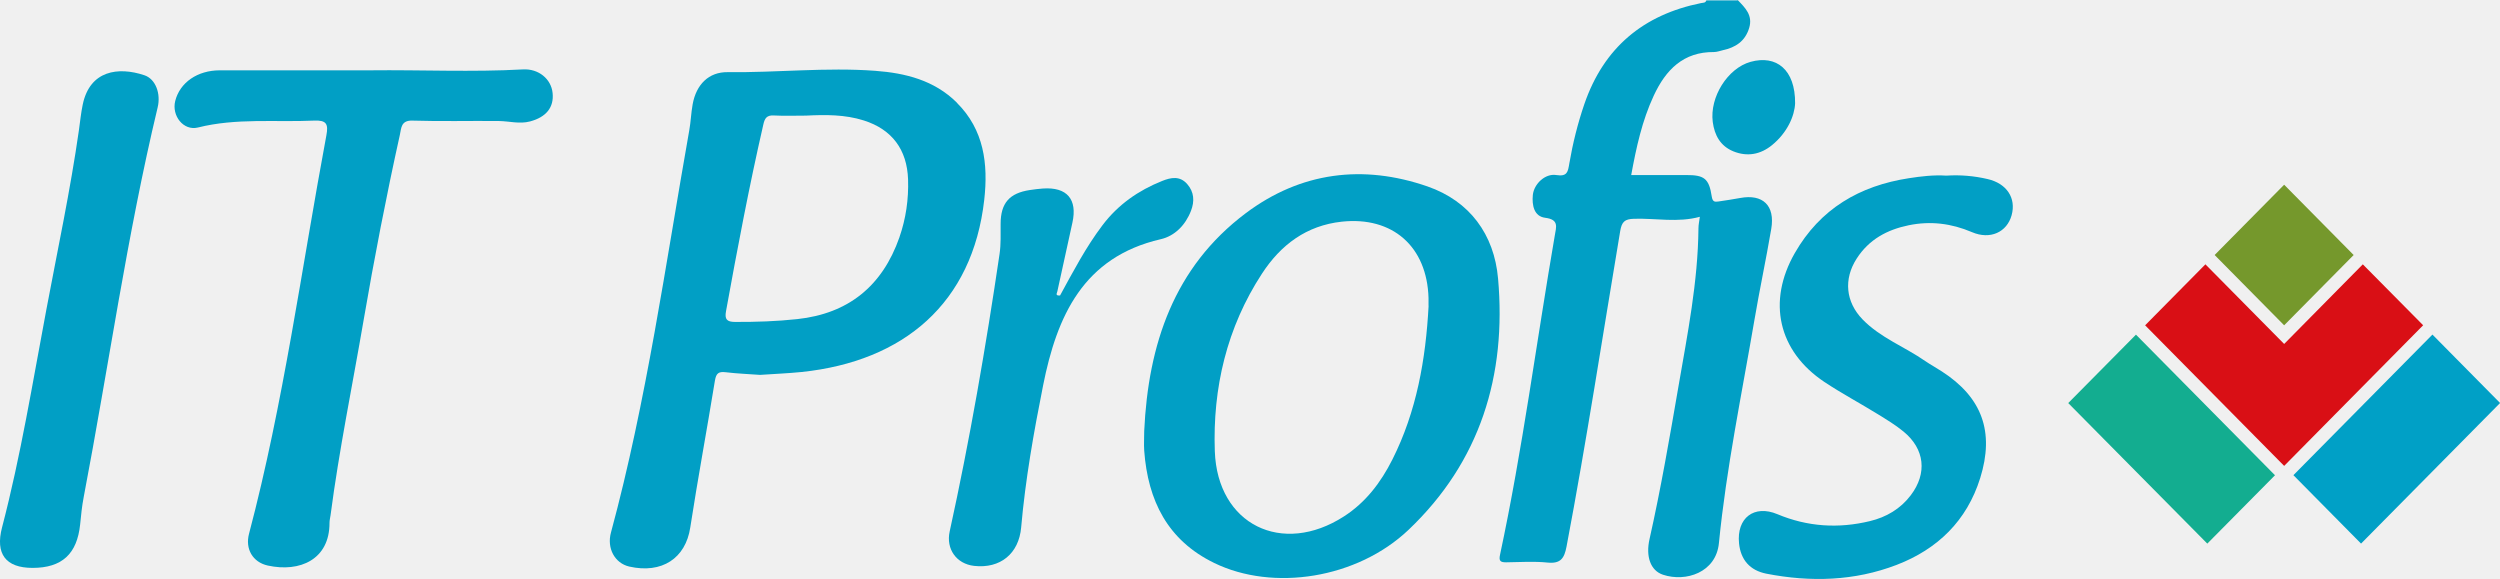
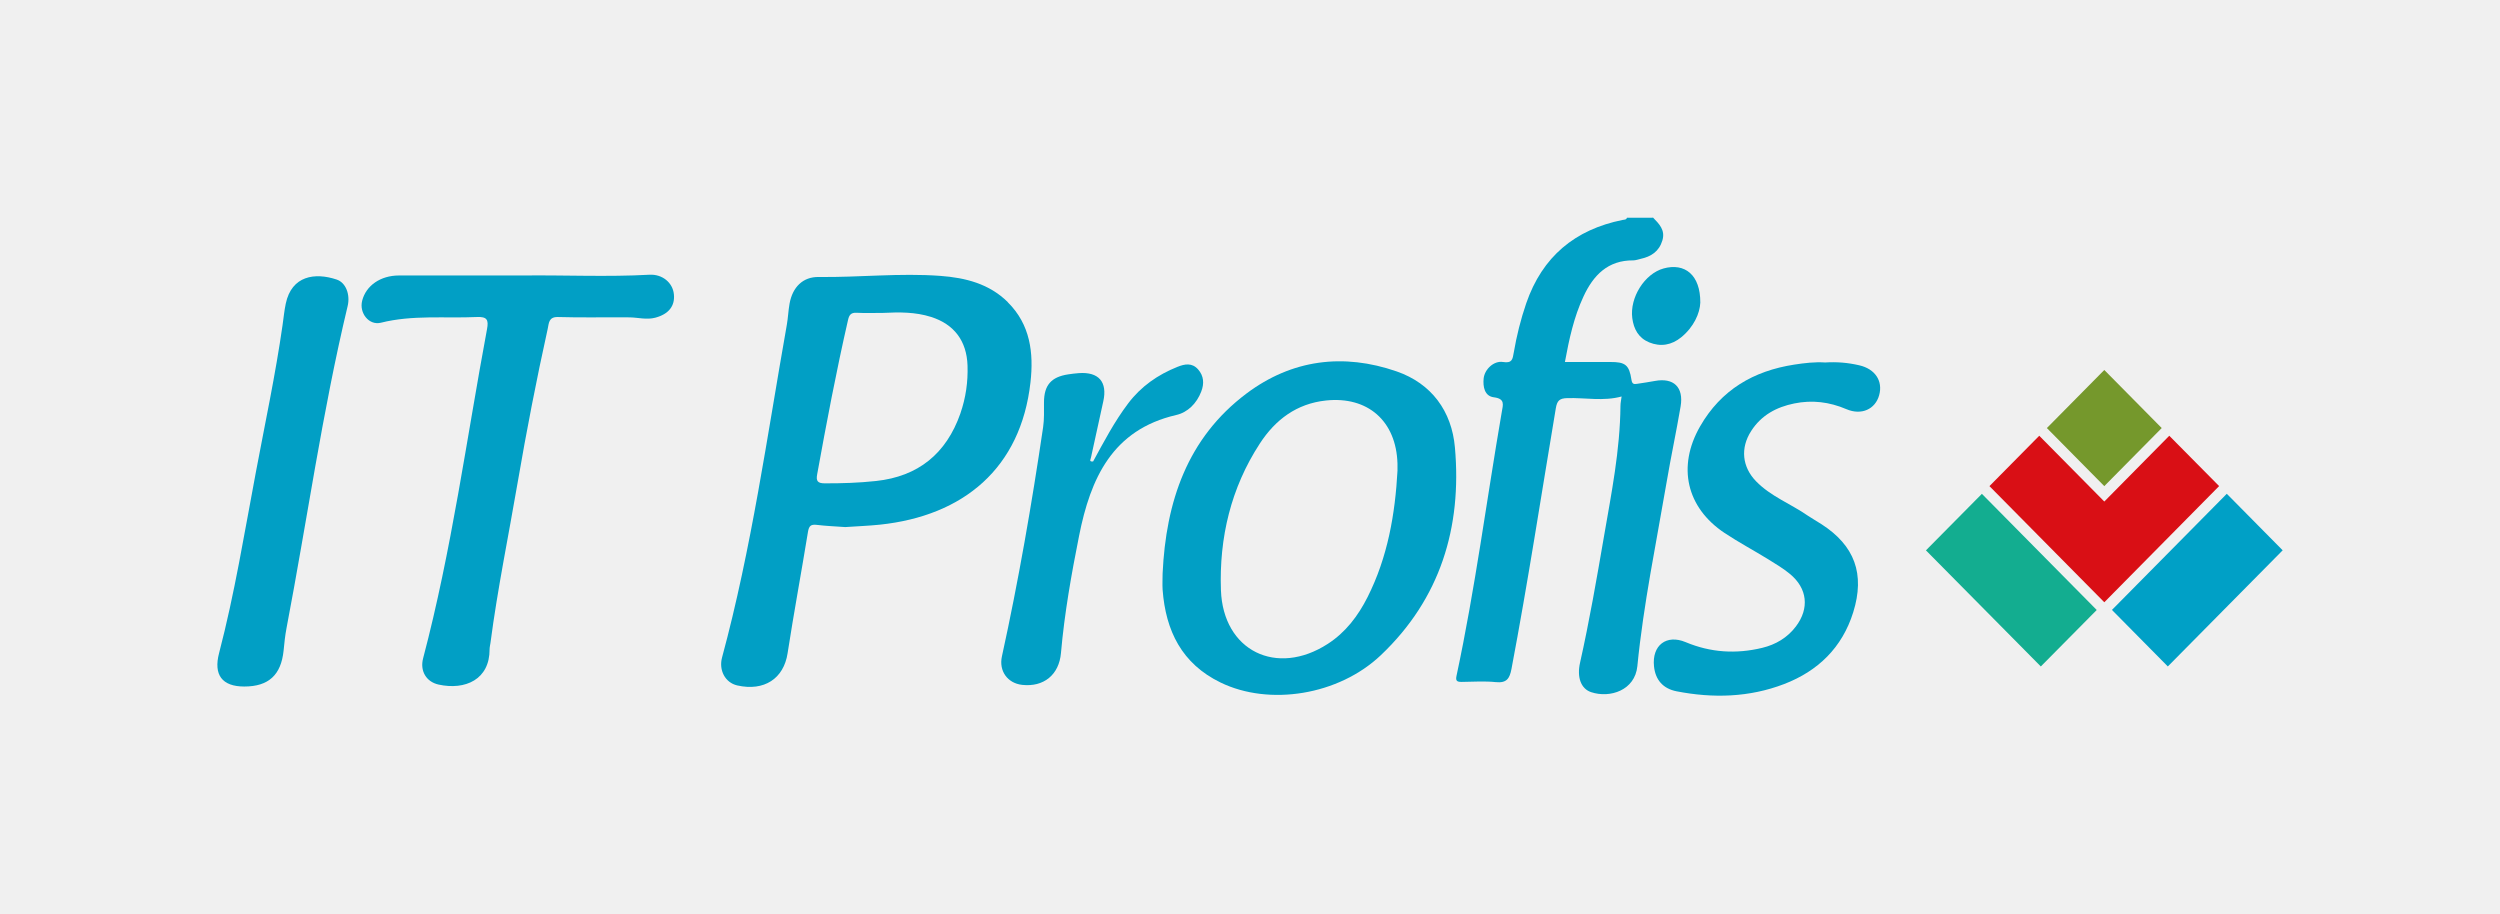
- <svg xmlns="http://www.w3.org/2000/svg" width="190" height="44" viewBox="0 0 190 44" fill="none">
+ <svg xmlns="http://www.w3.org/2000/svg" width="230" height="84" viewBox="-20 -20 230 84" fill="none">
  <g clip-path="url(#clip0_179_502)">
    <path d="M172.896 36.116V36.122L167.755 41.315L157.186 30.633L162.333 25.433L172.896 36.116Z" fill="#13AD90" />
    <path d="M184.159 24.72L173.596 35.408L163.026 24.72H163.033L167.611 20.089L173.596 26.141L179.574 20.089L184.159 24.72Z" fill="#D90F15" />
    <path d="M173.595 14.038L168.312 19.381L173.595 24.723L178.878 19.381L173.595 14.038Z" fill="#75982C" />
    <path d="M184.865 25.428L174.299 36.113L179.44 41.313L190.006 30.628L184.865 25.428Z" fill="#00A0C6" />
    <path d="M132.062 0C132.636 0.594 133.23 1.162 132.936 2.129C132.63 3.14 131.899 3.607 130.937 3.816C130.712 3.866 130.487 3.955 130.262 3.955C127.932 3.936 126.596 5.307 125.684 7.271C124.797 9.173 124.359 11.201 123.972 13.304C125.403 13.304 126.777 13.311 128.151 13.304C129.519 13.298 129.888 13.563 130.094 14.94C130.156 15.338 130.319 15.357 130.6 15.313C131.15 15.231 131.705 15.149 132.249 15.048C133.973 14.726 134.916 15.616 134.616 17.392C134.223 19.71 133.729 22.003 133.336 24.322C132.374 29.963 131.2 35.573 130.637 41.284C130.419 43.507 128.126 44.259 126.383 43.678C125.434 43.362 125.065 42.288 125.365 40.968C126.227 37.127 126.896 33.242 127.564 29.363C128.251 25.383 129.044 21.422 129.082 17.36C129.082 17.069 129.151 16.785 129.188 16.476C127.514 16.937 125.84 16.577 124.184 16.627C123.479 16.646 123.254 16.855 123.135 17.562C121.792 25.56 120.568 33.577 119.056 41.543C118.887 42.433 118.606 42.857 117.613 42.755C116.576 42.648 115.514 42.724 114.465 42.736C114.04 42.736 113.896 42.642 114.002 42.162C115.72 34.132 116.77 25.989 118.163 17.903C118.275 17.24 118.494 16.684 117.432 16.551C116.582 16.444 116.42 15.591 116.495 14.82C116.582 13.974 117.438 13.165 118.281 13.304C119.118 13.437 119.162 13.052 119.268 12.426C119.531 10.891 119.905 9.388 120.411 7.909C121.892 3.607 124.903 1.118 129.282 0.234C129.438 0.202 129.613 0.234 129.682 0.032C130.469 0.032 131.256 0.032 132.049 0.032L132.062 0Z" fill="#019FC5" />
    <path d="M28.135 5.344C32.008 5.3 35.881 5.49 39.754 5.275C40.941 5.212 41.89 6.008 41.997 7.063C42.115 8.162 41.503 8.907 40.279 9.23C39.485 9.438 38.717 9.211 37.936 9.198C35.737 9.173 33.532 9.236 31.34 9.166C30.465 9.141 30.503 9.741 30.39 10.247C29.353 14.928 28.441 19.64 27.629 24.366C26.786 29.287 25.774 34.183 25.124 39.142C25.099 39.338 25.043 39.534 25.043 39.73C25.055 42.522 22.794 43.514 20.358 42.983C19.202 42.73 18.621 41.713 18.927 40.563C21.557 30.601 22.919 20.386 24.806 10.278C24.968 9.419 24.806 9.122 23.862 9.166C20.92 9.299 17.959 8.958 15.042 9.691C13.949 9.962 13.031 8.8 13.318 7.669C13.674 6.267 15.011 5.344 16.71 5.344C20.52 5.344 24.325 5.344 28.135 5.344Z" fill="#019FC5" />
    <path d="M147.922 13.348C148.978 13.279 150.021 13.367 151.052 13.607C152.514 13.942 153.245 15.054 152.882 16.362C152.526 17.644 151.258 18.238 149.871 17.644C148.303 16.975 146.717 16.779 145.061 17.12C143.425 17.455 142.038 18.2 141.107 19.653C140.101 21.213 140.27 22.951 141.557 24.277C142.913 25.674 144.749 26.349 146.311 27.436C146.717 27.714 147.154 27.948 147.566 28.219C150.633 30.19 151.595 32.812 150.496 36.331C149.478 39.59 147.248 41.738 144.143 42.932C140.932 44.164 137.603 44.253 134.255 43.602C132.986 43.356 132.293 42.534 132.168 41.303C131.968 39.369 133.311 38.333 135.085 39.079C137.378 40.039 139.727 40.184 142.119 39.603C143.356 39.306 144.437 38.675 145.224 37.632C146.479 35.971 146.286 34.126 144.668 32.799C144.062 32.3 143.381 31.89 142.706 31.473C141.363 30.645 139.964 29.9 138.652 29.028C135.148 26.691 134.292 22.925 136.403 19.236C138.334 15.863 141.332 14.119 145.074 13.544C146.017 13.399 146.96 13.285 147.916 13.348H147.922Z" fill="#019FC5" />
    <path d="M2.474 43.16C0.425 43.16 -0.369 42.086 0.156 40.083C1.587 34.606 2.486 29.022 3.536 23.462C4.385 18.946 5.347 14.454 5.997 9.899C6.091 9.242 6.153 8.585 6.29 7.935C6.834 5.351 8.983 5.054 10.969 5.717C11.831 6.001 12.237 7.12 11.981 8.168C9.639 17.947 8.246 27.916 6.359 37.79C6.228 38.472 6.159 39.167 6.091 39.856C5.859 42.099 4.71 43.16 2.474 43.16Z" fill="#019FC5" />
    <path d="M80.564 22.458C81.563 20.632 82.525 18.788 83.787 17.12C84.98 15.541 86.523 14.473 88.322 13.753C88.997 13.481 89.665 13.355 90.221 13.98C90.758 14.587 90.796 15.294 90.515 16.021C90.096 17.114 89.272 17.941 88.21 18.181C82.332 19.54 80.326 24.012 79.277 29.287C78.565 32.856 77.928 36.445 77.609 40.077C77.434 42.086 76.016 43.229 74.036 43.008C72.687 42.857 71.887 41.726 72.174 40.399C73.705 33.419 74.923 26.381 75.966 19.306C76.079 18.548 76.041 17.79 76.047 17.025C76.047 15.433 76.716 14.675 78.278 14.441C78.602 14.391 78.927 14.353 79.252 14.328C81.088 14.195 81.901 15.143 81.501 16.93C81.12 18.642 80.751 20.354 80.376 22.066C80.364 22.231 80.133 22.49 80.551 22.458H80.564Z" fill="#019FC5" />
    <path d="M136.428 7.846C136.39 8.819 135.828 10.089 134.673 11.03C133.798 11.744 132.786 11.933 131.724 11.498C130.75 11.093 130.306 10.291 130.169 9.268C129.925 7.379 131.299 5.187 133.042 4.7C134.997 4.157 136.447 5.281 136.428 7.852V7.846Z" fill="#019FC5" />
    <path d="M72.718 7.796C71 6.096 68.813 5.553 66.521 5.382C62.785 5.104 59.044 5.528 55.308 5.483C53.865 5.464 52.915 6.418 52.641 7.928C52.522 8.579 52.503 9.249 52.385 9.899C50.573 20.127 49.149 30.43 46.431 40.481C46.113 41.65 46.706 42.8 47.824 43.059C50.304 43.621 52.103 42.433 52.459 40.096C53.034 36.369 53.727 32.66 54.333 28.933C54.427 28.371 54.608 28.226 55.145 28.289C56.026 28.396 56.907 28.428 57.763 28.491C58.85 28.415 59.899 28.377 60.943 28.27C68.663 27.455 73.917 23.064 74.804 15.174C75.11 12.458 74.785 9.855 72.718 7.808V7.796ZM68.357 18.036C67.058 21.744 64.472 23.835 60.593 24.252C59.025 24.423 57.451 24.473 55.87 24.467C55.233 24.467 55.064 24.259 55.177 23.652C56.039 18.895 56.938 14.151 58.019 9.438C58.119 8.996 58.275 8.749 58.794 8.775C59.612 8.819 60.437 8.787 61.255 8.787C62.735 8.712 64.21 8.699 65.646 9.154C67.789 9.83 68.938 11.371 69.013 13.633C69.063 15.143 68.851 16.608 68.357 18.03V18.036Z" fill="#019FC5" />
    <path d="M113.852 21.163C113.559 17.821 111.697 15.282 108.493 14.17C103.589 12.47 98.848 13.07 94.669 16.21C89.222 20.304 87.266 26.173 86.96 32.761C86.96 33.261 86.929 33.76 86.96 34.252C87.241 38.043 88.734 41.062 92.282 42.787C96.755 44.967 103.145 43.981 107.056 40.26C112.497 35.086 114.508 28.535 113.852 21.157V21.163ZM108.574 23.241C108.355 27.303 107.668 31.258 105.819 34.928C104.944 36.666 103.795 38.182 102.146 39.243C97.448 42.275 92.526 39.881 92.326 34.297C92.157 29.489 93.238 24.89 95.906 20.803C97.336 18.605 99.291 17.139 101.971 16.848C105.831 16.431 108.455 18.731 108.568 22.648C108.568 22.843 108.568 23.046 108.568 23.241H108.574Z" fill="#019FC5" />
  </g>
  <defs>
    <clipPath id="clip0_179_502">
      <rect width="190" height="44" fill="white" />
    </clipPath>
  </defs>
</svg>
